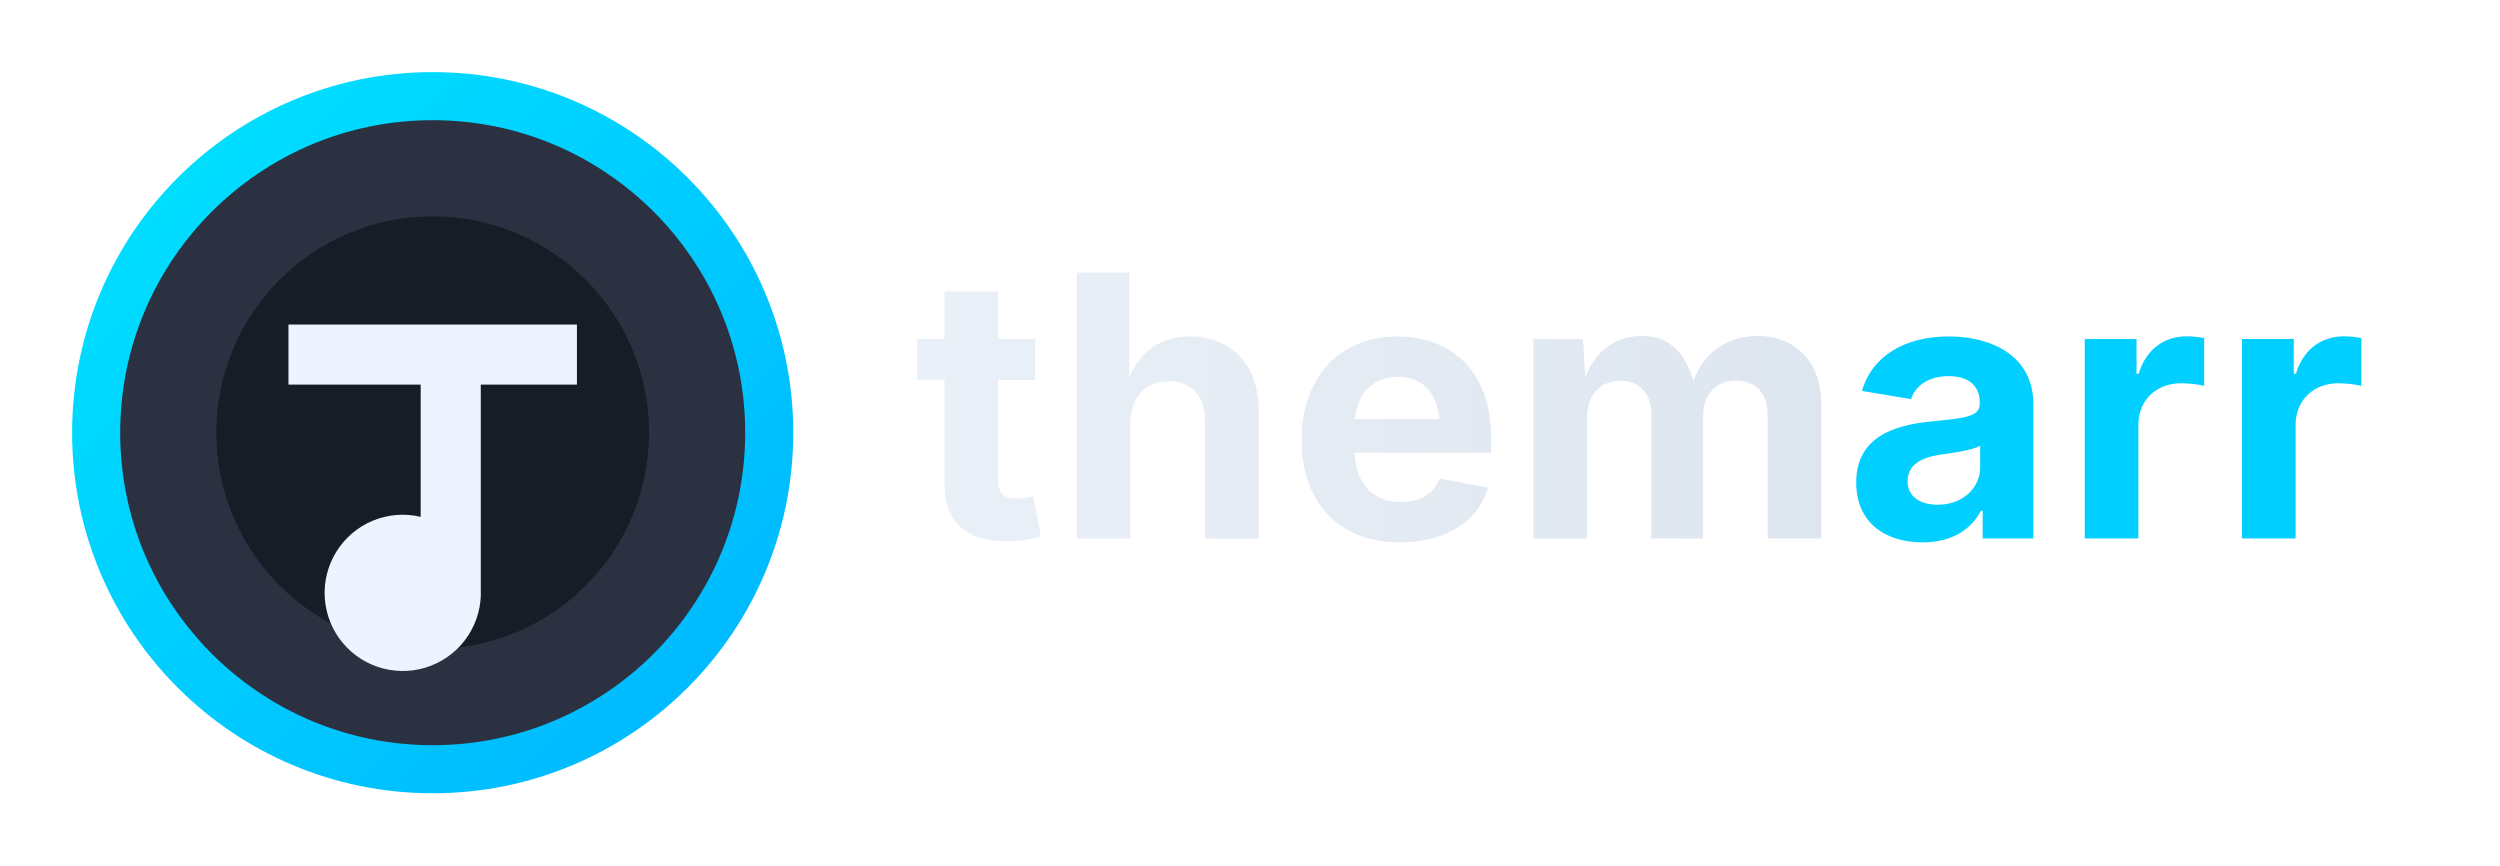
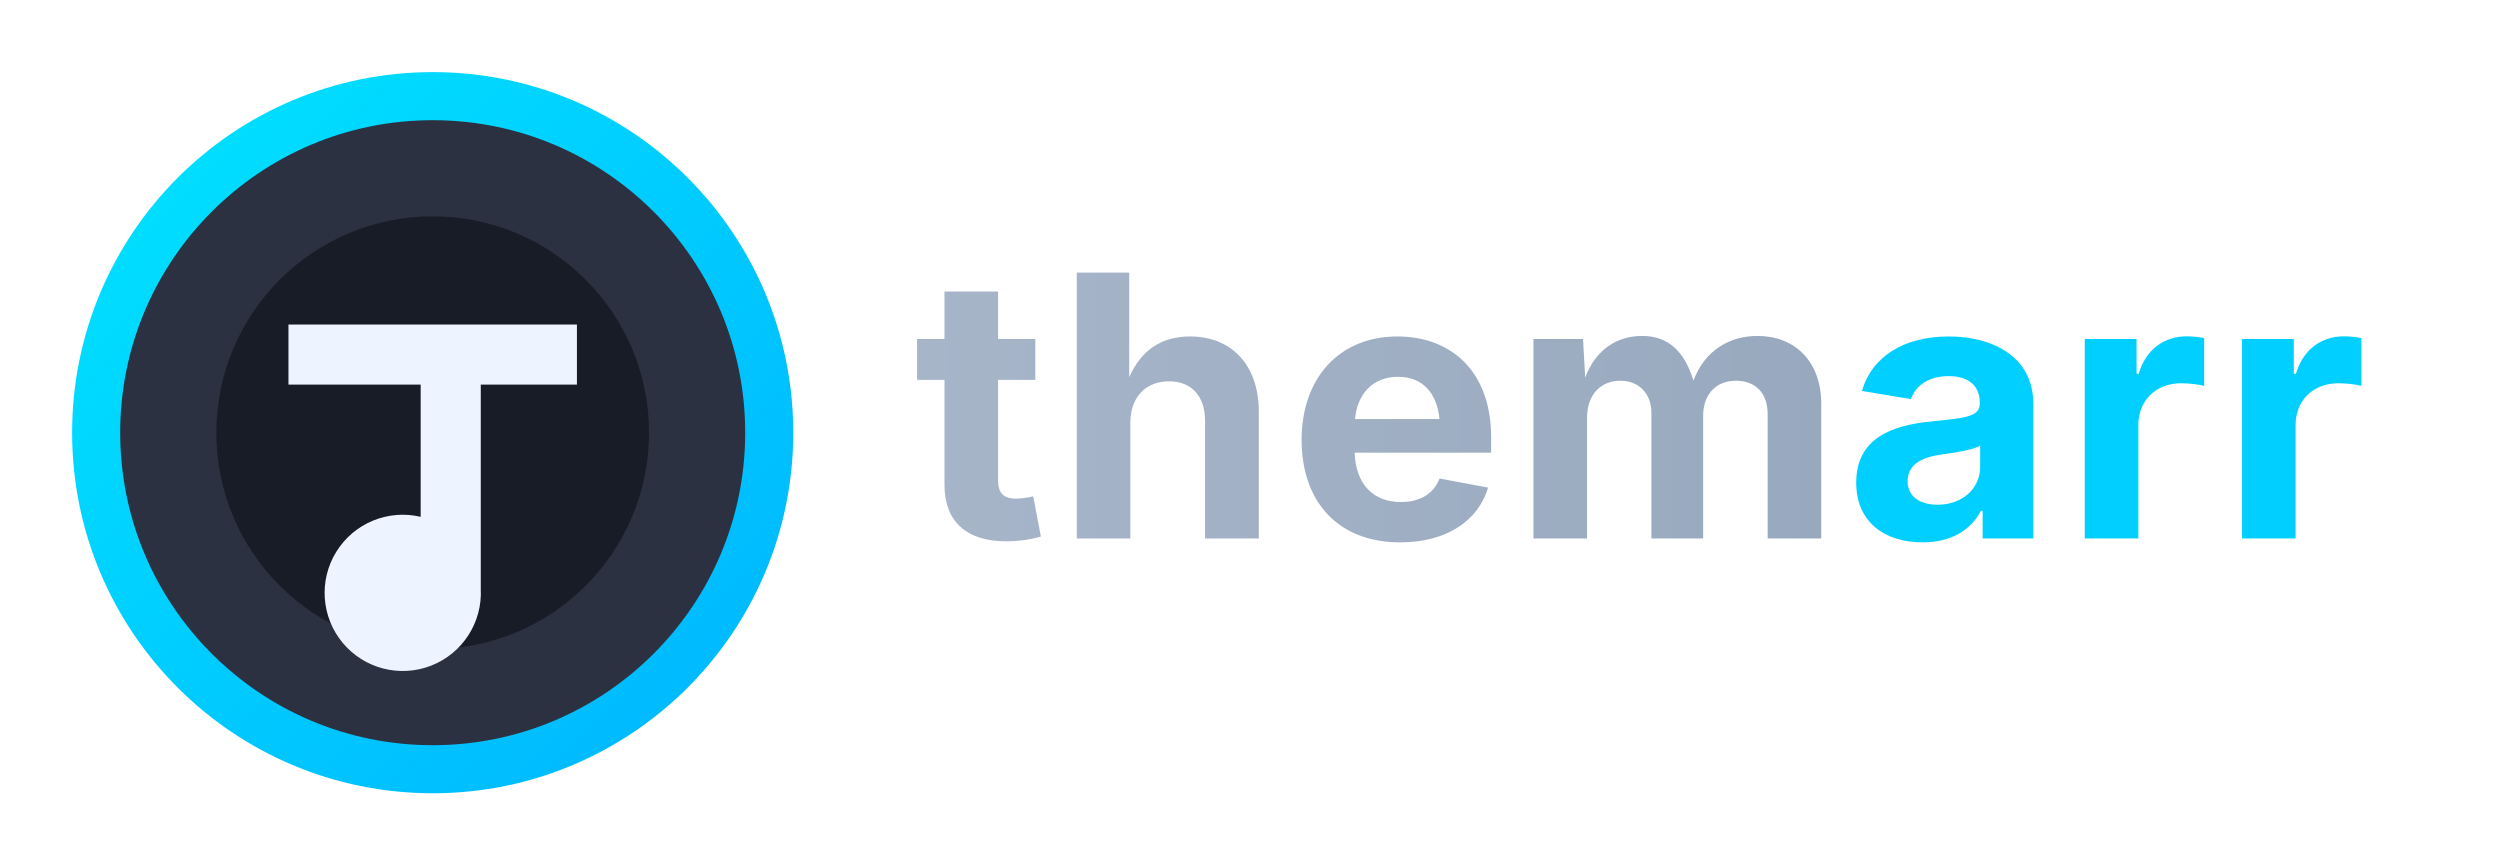
<svg xmlns="http://www.w3.org/2000/svg" viewBox="0 0 520 180" role="img" aria-labelledby="logoTitle logoDesc">
  <defs>
    <linearGradient id="tmRing" x1="0%" y1="0%" x2="100%" y2="100%">
      <stop offset="0%" stop-color="#00E3FF" />
      <stop offset="100%" stop-color="#00B5FF" />
    </linearGradient>
    <linearGradient id="tmText" x1="0%" y1="0%" x2="100%" y2="0%">
-       <stop offset="0%" stop-color="#EAF0F7" />
-       <stop offset="100%" stop-color="#D6DFEA" />
+       <stop offset="0%" stop-color="#A7B5C9" />
+       <stop offset="100%" stop-color="#8FA1B8" />
    </linearGradient>
  </defs>
  <g transform="translate(10 10) scale(2.5)">
    <circle cx="32" cy="32" r="28" fill="#2B3140" />
    <circle cx="32" cy="32" r="28" fill="none" stroke="url(#tmRing)" stroke-width="4" />
    <circle cx="32" cy="32" r="18" fill="#171C27" />
    <path d="M20 23h24v5h-8v17a6.5 6.5 0 1 1-5-6V28h-11z" fill="#EDF4FF" />
  </g>
  <text x="190" y="112" font-size="76" font-weight="700" font-family="Inter,Segoe UI,Arial,sans-serif" letter-spacing="1.2" fill="url(#tmText)">them<tspan fill="#00CFFF">arr</tspan>
  </text>
</svg>
